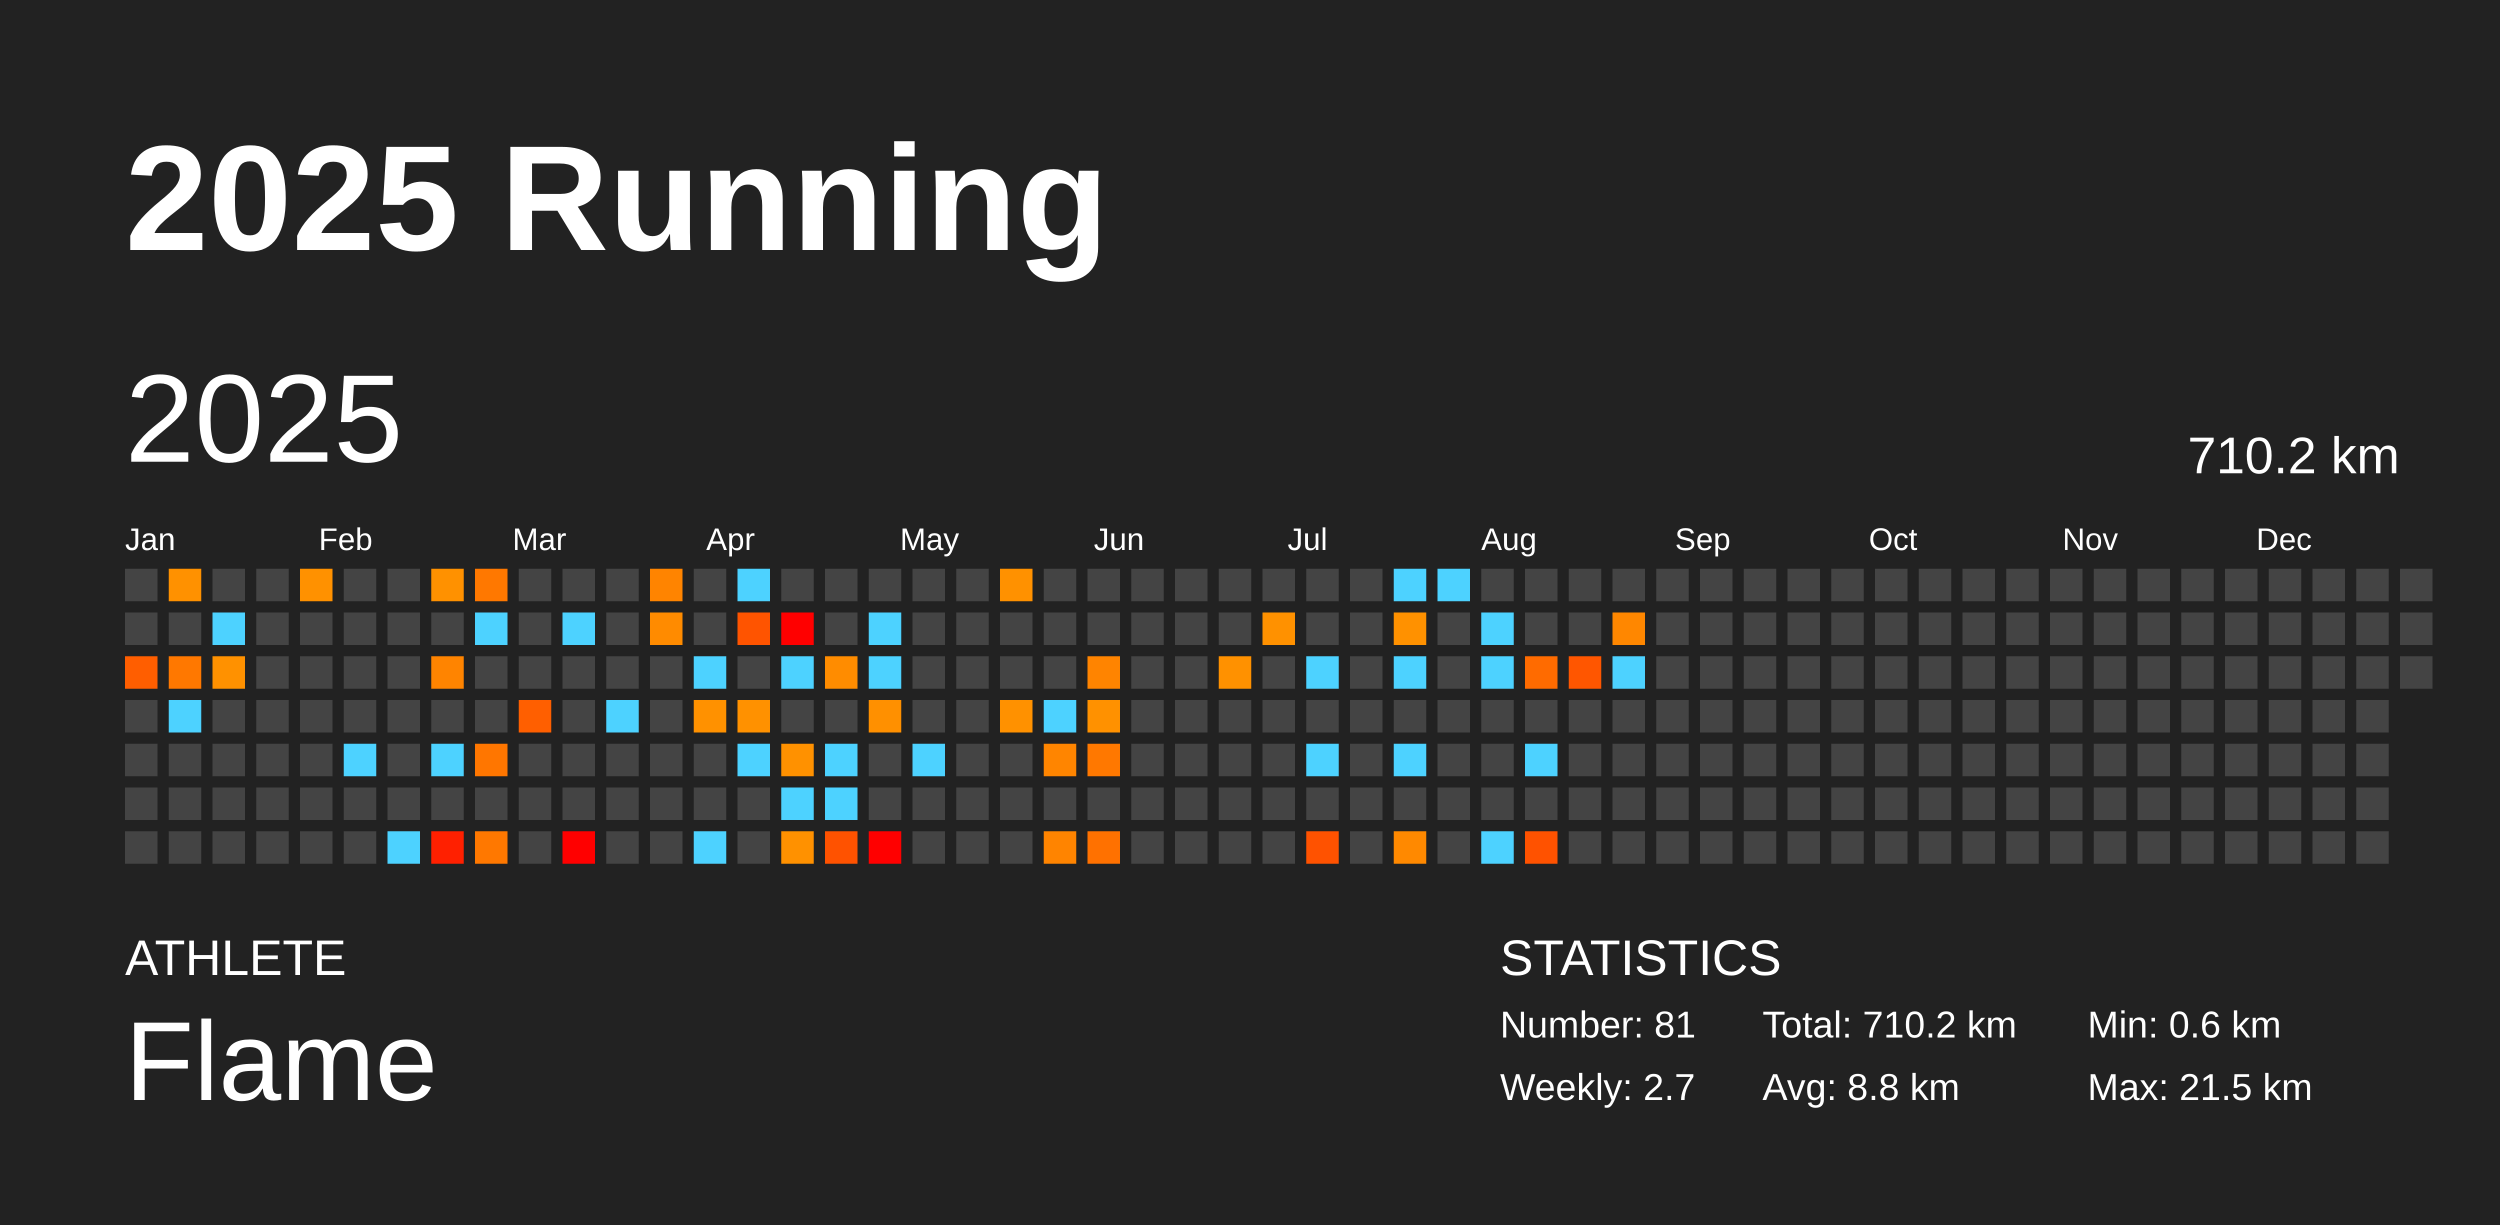
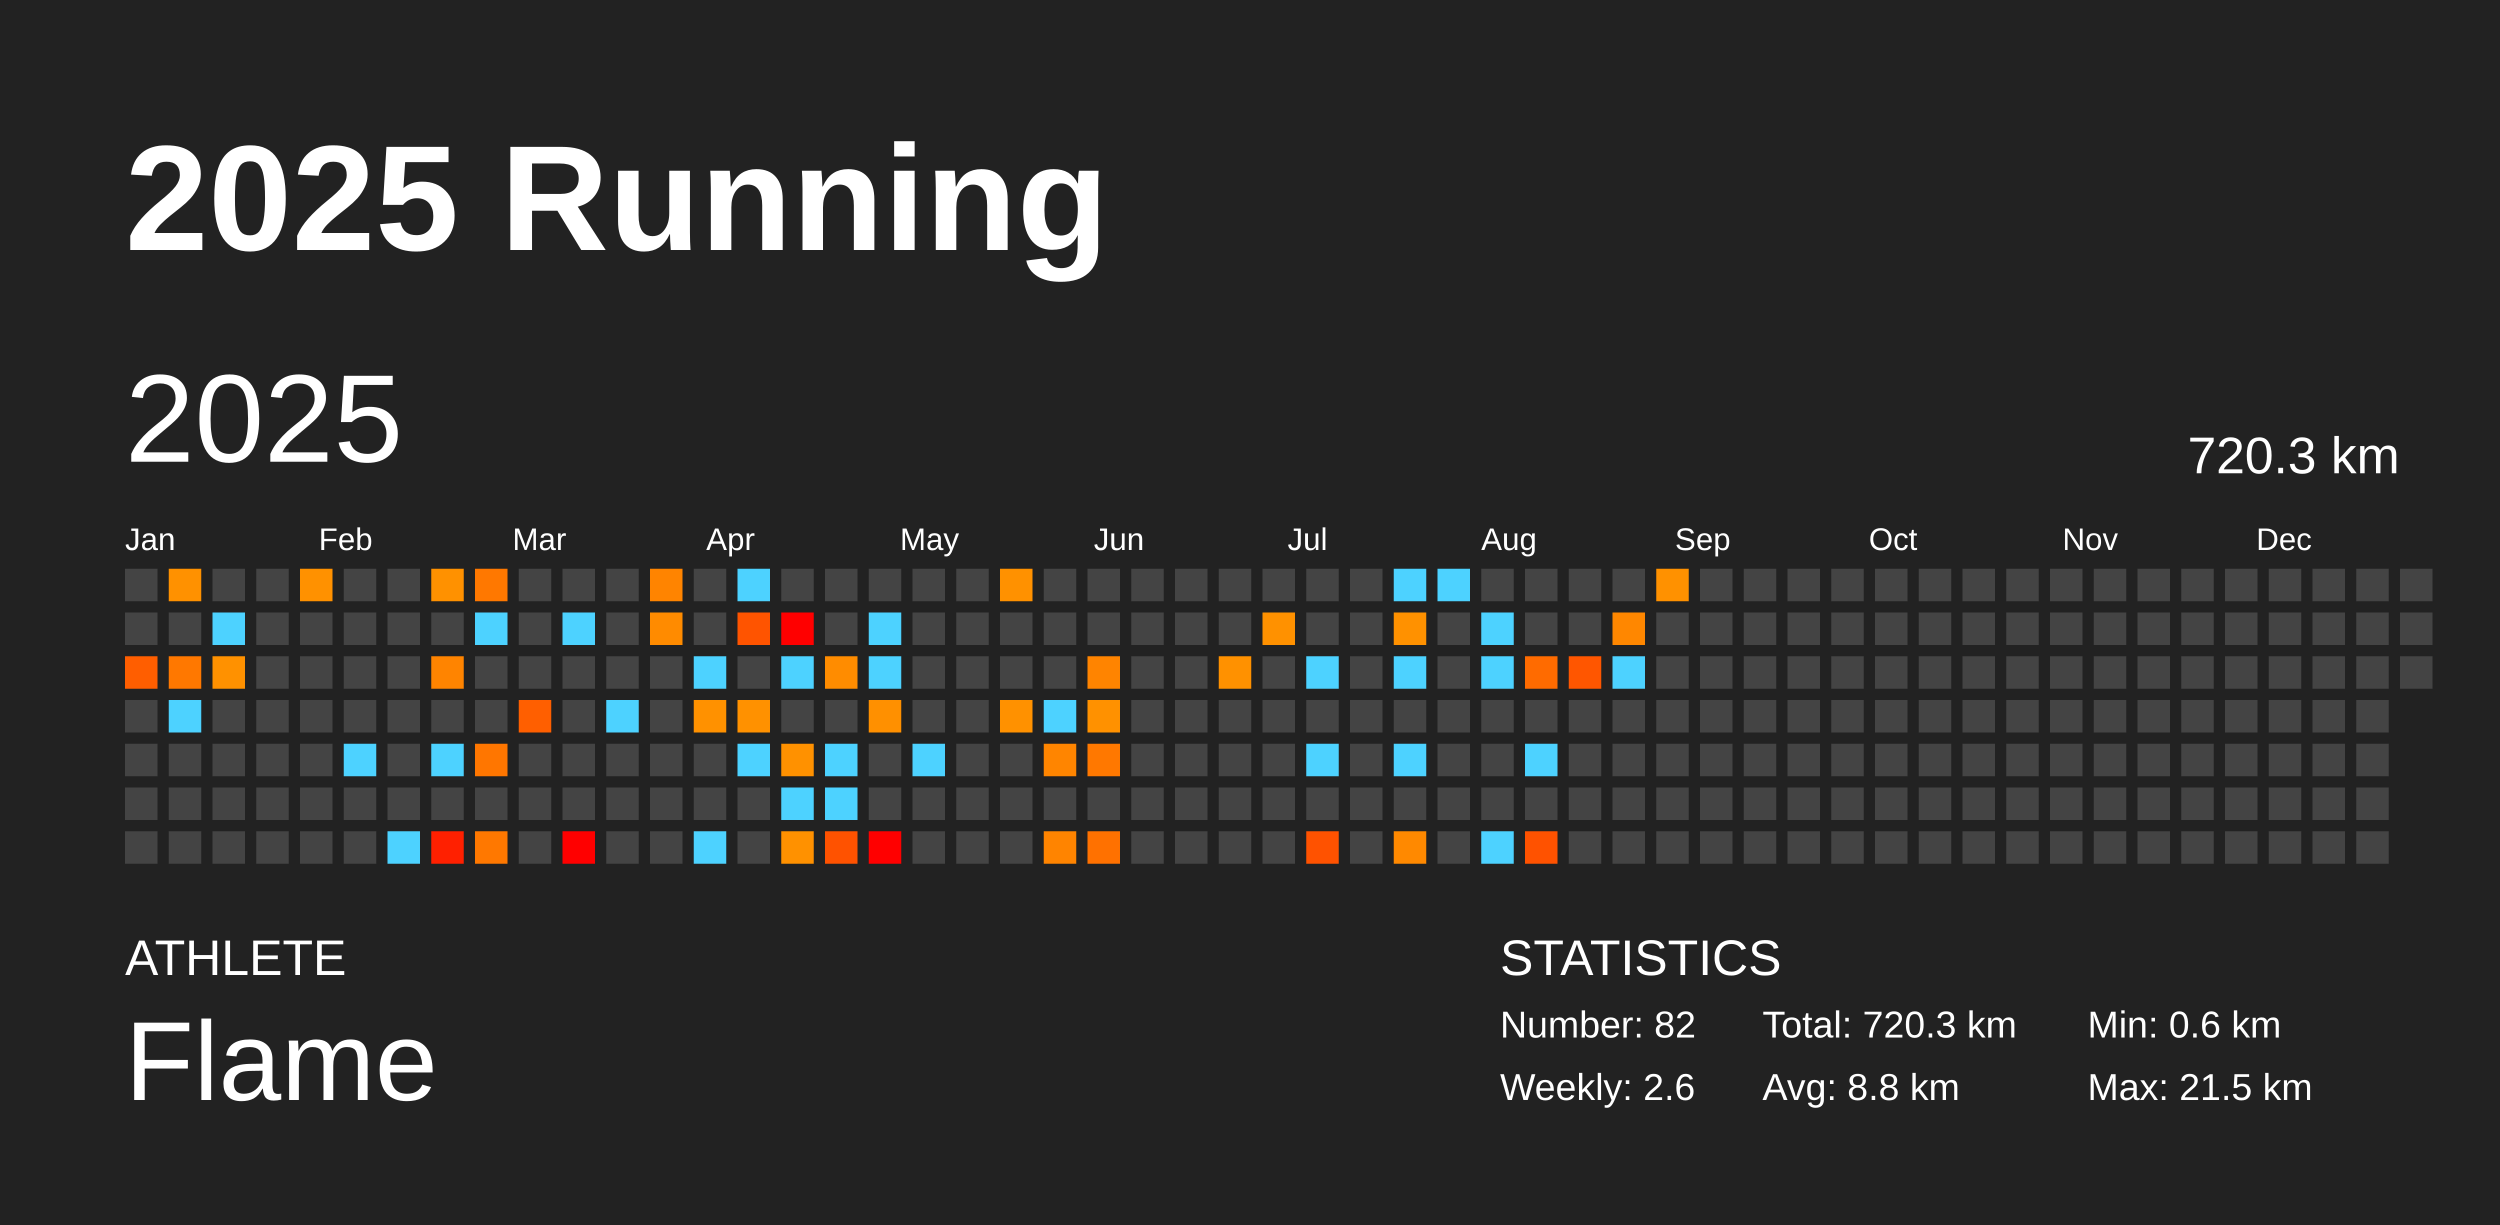
<svg xmlns="http://www.w3.org/2000/svg" baseProfile="full" height="98mm" version="1.1" viewBox="0,0,200,98" width="200mm">
  <defs />
  <rect fill="#222222" height="98" width="200" x="0" y="0" />
  <text fill="#FFFFFF" style="font-size:12px; font-family:Arial; font-weight:bold;" x="10" y="20">2025 Running</text>
  <text fill="#FFFFFF" style="font-size:4px; font-family:Arial" x="10" y="78">ATHLETE</text>
  <text fill="#FFFFFF" style="font-size:9px; font-family:Arial" x="10" y="88">Flame</text>
  <text fill="#FFFFFF" style="font-size:4px; font-family:Arial" x="120" y="78">STATISTICS</text>
-   <text fill="#FFFFFF" style="font-size:3px; font-family:Arial" x="120" y="83">Number: 81</text>
-   <text fill="#FFFFFF" style="font-size:3px; font-family:Arial" x="120" y="88">Weekly: 2.7</text>
-   <text fill="#FFFFFF" style="font-size:3px; font-family:Arial" x="141" y="83">Total: 710.2 km</text>
+   <text fill="#FFFFFF" style="font-size:3px; font-family:Arial" x="120" y="83">Number: 82</text>
+   <text fill="#FFFFFF" style="font-size:3px; font-family:Arial" x="120" y="88">Weekly: 2.6</text>
+   <text fill="#FFFFFF" style="font-size:3px; font-family:Arial" x="141" y="83">Total: 720.3 km</text>
  <text fill="#FFFFFF" style="font-size:3px; font-family:Arial" x="141" y="88">Avg: 8.8 km</text>
  <text fill="#FFFFFF" style="font-size:3px; font-family:Arial" x="167" y="83">Min: 0.6 km</text>
  <text fill="#FFFFFF" style="font-size:3px; font-family:Arial" x="167" y="88">Max: 21.5 km</text>
  <text dominant-baseline="hanging" fill="#FFFFFF" style="font-size:10.0px; font-family:Arial;" x="10" y="30">2025</text>
-   <text dominant-baseline="hanging" fill="#FFFFFF" style="font-size:4.125px; font-family:Arial;" x="175" y="35">710.2 km</text>
+   <text dominant-baseline="hanging" fill="#FFFFFF" style="font-size:4.125px; font-family:Arial;" x="175" y="35">720.3 km</text>
  <text fill="#FFFFFF" style="font-size:2.5px; font-family:Arial" x="10.0" y="44">Jan</text>
  <text fill="#FFFFFF" style="font-size:2.5px; font-family:Arial" x="25.5" y="44">Feb</text>
  <text fill="#FFFFFF" style="font-size:2.5px; font-family:Arial" x="41.0" y="44">Mar</text>
  <text fill="#FFFFFF" style="font-size:2.5px; font-family:Arial" x="56.5" y="44">Apr</text>
  <text fill="#FFFFFF" style="font-size:2.5px; font-family:Arial" x="72.0" y="44">May</text>
  <text fill="#FFFFFF" style="font-size:2.5px; font-family:Arial" x="87.5" y="44">Jun</text>
  <text fill="#FFFFFF" style="font-size:2.5px; font-family:Arial" x="103.0" y="44">Jul</text>
  <text fill="#FFFFFF" style="font-size:2.5px; font-family:Arial" x="118.5" y="44">Aug</text>
  <text fill="#FFFFFF" style="font-size:2.5px; font-family:Arial" x="134.0" y="44">Sep</text>
  <text fill="#FFFFFF" style="font-size:2.5px; font-family:Arial" x="149.5" y="44">Oct</text>
  <text fill="#FFFFFF" style="font-size:2.5px; font-family:Arial" x="165.0" y="44">Nov</text>
  <text fill="#FFFFFF" style="font-size:2.5px; font-family:Arial" x="180.5" y="44">Dec</text>
  <rect fill="#444444" height="2.6" width="2.6" x="10.0" y="45.5" />
  <rect fill="#444444" height="2.6" width="2.6" x="10.0" y="49.0" />
  <rect fill="#ff5e00" height="2.6" width="2.6" x="10.0" y="52.5" />
  <rect fill="#444444" height="2.6" width="2.6" x="10.0" y="56.0" />
  <rect fill="#444444" height="2.6" width="2.6" x="10.0" y="59.5" />
  <rect fill="#444444" height="2.6" width="2.6" x="10.0" y="63.0" />
  <rect fill="#444444" height="2.6" width="2.6" x="10.0" y="66.5" />
  <rect fill="#ff9100" height="2.6" width="2.6" x="13.5" y="45.5" />
  <rect fill="#444444" height="2.6" width="2.6" x="13.5" y="49.0" />
  <rect fill="#ff7800" height="2.6" width="2.6" x="13.5" y="52.5" />
  <rect fill="#4dd2ff" height="2.6" width="2.6" x="13.5" y="56.0" />
  <rect fill="#444444" height="2.6" width="2.6" x="13.5" y="59.5" />
  <rect fill="#444444" height="2.6" width="2.6" x="13.5" y="63.0" />
  <rect fill="#444444" height="2.6" width="2.6" x="13.5" y="66.5" />
  <rect fill="#444444" height="2.6" width="2.6" x="17.0" y="45.5" />
  <rect fill="#4dd2ff" height="2.6" width="2.6" x="17.0" y="49.0" />
  <rect fill="#ff9100" height="2.6" width="2.6" x="17.0" y="52.5" />
  <rect fill="#444444" height="2.6" width="2.6" x="17.0" y="56.0" />
  <rect fill="#444444" height="2.6" width="2.6" x="17.0" y="59.5" />
  <rect fill="#444444" height="2.6" width="2.6" x="17.0" y="63.0" />
  <rect fill="#444444" height="2.6" width="2.6" x="17.0" y="66.5" />
  <rect fill="#444444" height="2.6" width="2.6" x="20.5" y="45.5" />
  <rect fill="#444444" height="2.6" width="2.6" x="20.5" y="49.0" />
  <rect fill="#444444" height="2.6" width="2.6" x="20.5" y="52.5" />
  <rect fill="#444444" height="2.6" width="2.6" x="20.5" y="56.0" />
  <rect fill="#444444" height="2.6" width="2.6" x="20.5" y="59.5" />
  <rect fill="#444444" height="2.6" width="2.6" x="20.5" y="63.0" />
  <rect fill="#444444" height="2.6" width="2.6" x="20.5" y="66.5" />
  <rect fill="#ff9100" height="2.6" width="2.6" x="24.0" y="45.5" />
  <rect fill="#444444" height="2.6" width="2.6" x="24.0" y="49.0" />
  <rect fill="#444444" height="2.6" width="2.6" x="24.0" y="52.5" />
  <rect fill="#444444" height="2.6" width="2.6" x="24.0" y="56.0" />
  <rect fill="#444444" height="2.6" width="2.6" x="24.0" y="59.5" />
  <rect fill="#444444" height="2.6" width="2.6" x="24.0" y="63.0" />
  <rect fill="#444444" height="2.6" width="2.6" x="24.0" y="66.5" />
  <rect fill="#444444" height="2.6" width="2.6" x="27.5" y="45.5" />
  <rect fill="#444444" height="2.6" width="2.6" x="27.5" y="49.0" />
  <rect fill="#444444" height="2.6" width="2.6" x="27.5" y="52.5" />
  <rect fill="#444444" height="2.6" width="2.6" x="27.5" y="56.0" />
  <rect fill="#4dd2ff" height="2.6" width="2.6" x="27.5" y="59.5" />
  <rect fill="#444444" height="2.6" width="2.6" x="27.5" y="63.0" />
  <rect fill="#444444" height="2.6" width="2.6" x="27.5" y="66.5" />
  <rect fill="#444444" height="2.6" width="2.6" x="31.0" y="45.5" />
  <rect fill="#444444" height="2.6" width="2.6" x="31.0" y="49.0" />
  <rect fill="#444444" height="2.6" width="2.6" x="31.0" y="52.5" />
  <rect fill="#444444" height="2.6" width="2.6" x="31.0" y="56.0" />
  <rect fill="#444444" height="2.6" width="2.6" x="31.0" y="59.5" />
  <rect fill="#444444" height="2.6" width="2.6" x="31.0" y="63.0" />
  <rect fill="#4dd2ff" height="2.6" width="2.6" x="31.0" y="66.5" />
  <rect fill="#ff9100" height="2.6" width="2.6" x="34.5" y="45.5" />
  <rect fill="#444444" height="2.6" width="2.6" x="34.5" y="49.0" />
  <rect fill="#ff8400" height="2.6" width="2.6" x="34.5" y="52.5" />
  <rect fill="#444444" height="2.6" width="2.6" x="34.5" y="56.0" />
  <rect fill="#4dd2ff" height="2.6" width="2.6" x="34.5" y="59.5" />
  <rect fill="#444444" height="2.6" width="2.6" x="34.5" y="63.0" />
  <rect fill="#ff2000" height="2.6" width="2.6" x="34.5" y="66.5" />
  <rect fill="#ff7800" height="2.6" width="2.6" x="38.0" y="45.5" />
  <rect fill="#4dd2ff" height="2.6" width="2.6" x="38.0" y="49.0" />
  <rect fill="#444444" height="2.6" width="2.6" x="38.0" y="52.5" />
  <rect fill="#444444" height="2.6" width="2.6" x="38.0" y="56.0" />
  <rect fill="#ff7600" height="2.6" width="2.6" x="38.0" y="59.5" />
  <rect fill="#444444" height="2.6" width="2.6" x="38.0" y="63.0" />
  <rect fill="#ff7800" height="2.6" width="2.6" x="38.0" y="66.5" />
  <rect fill="#444444" height="2.6" width="2.6" x="41.5" y="45.5" />
  <rect fill="#444444" height="2.6" width="2.6" x="41.5" y="49.0" />
  <rect fill="#444444" height="2.6" width="2.6" x="41.5" y="52.5" />
  <rect fill="#ff5f00" height="2.6" width="2.6" x="41.5" y="56.0" />
  <rect fill="#444444" height="2.6" width="2.6" x="41.5" y="59.5" />
  <rect fill="#444444" height="2.6" width="2.6" x="41.5" y="63.0" />
  <rect fill="#444444" height="2.6" width="2.6" x="41.5" y="66.5" />
  <rect fill="#444444" height="2.6" width="2.6" x="45.0" y="45.5" />
  <rect fill="#4dd2ff" height="2.6" width="2.6" x="45.0" y="49.0" />
  <rect fill="#444444" height="2.6" width="2.6" x="45.0" y="52.5" />
  <rect fill="#444444" height="2.6" width="2.6" x="45.0" y="56.0" />
  <rect fill="#444444" height="2.6" width="2.6" x="45.0" y="59.5" />
  <rect fill="#444444" height="2.6" width="2.6" x="45.0" y="63.0" />
  <rect fill="red" height="2.6" width="2.6" x="45.0" y="66.5" />
  <rect fill="#444444" height="2.6" width="2.6" x="48.5" y="45.5" />
  <rect fill="#444444" height="2.6" width="2.6" x="48.5" y="49.0" />
  <rect fill="#444444" height="2.6" width="2.6" x="48.5" y="52.5" />
  <rect fill="#4dd2ff" height="2.6" width="2.6" x="48.5" y="56.0" />
  <rect fill="#444444" height="2.6" width="2.6" x="48.5" y="59.5" />
  <rect fill="#444444" height="2.6" width="2.6" x="48.5" y="63.0" />
  <rect fill="#444444" height="2.6" width="2.6" x="48.5" y="66.5" />
  <rect fill="#ff8400" height="2.6" width="2.6" x="52.0" y="45.5" />
  <rect fill="#ff8b00" height="2.6" width="2.6" x="52.0" y="49.0" />
  <rect fill="#444444" height="2.6" width="2.6" x="52.0" y="52.5" />
  <rect fill="#444444" height="2.6" width="2.6" x="52.0" y="56.0" />
  <rect fill="#444444" height="2.6" width="2.6" x="52.0" y="59.5" />
  <rect fill="#444444" height="2.6" width="2.6" x="52.0" y="63.0" />
  <rect fill="#444444" height="2.6" width="2.6" x="52.0" y="66.5" />
  <rect fill="#444444" height="2.6" width="2.6" x="55.5" y="45.5" />
  <rect fill="#444444" height="2.6" width="2.6" x="55.5" y="49.0" />
  <rect fill="#4dd2ff" height="2.6" width="2.6" x="55.5" y="52.5" />
  <rect fill="#ff9100" height="2.6" width="2.6" x="55.5" y="56.0" />
  <rect fill="#444444" height="2.6" width="2.6" x="55.5" y="59.5" />
  <rect fill="#444444" height="2.6" width="2.6" x="55.5" y="63.0" />
  <rect fill="#4dd2ff" height="2.6" width="2.6" x="55.5" y="66.5" />
  <rect fill="#4dd2ff" height="2.6" width="2.6" x="59.0" y="45.5" />
  <rect fill="#ff5400" height="2.6" width="2.6" x="59.0" y="49.0" />
  <rect fill="#444444" height="2.6" width="2.6" x="59.0" y="52.5" />
  <rect fill="#ff9100" height="2.6" width="2.6" x="59.0" y="56.0" />
  <rect fill="#4dd2ff" height="2.6" width="2.6" x="59.0" y="59.5" />
  <rect fill="#444444" height="2.6" width="2.6" x="59.0" y="63.0" />
  <rect fill="#444444" height="2.6" width="2.6" x="59.0" y="66.5" />
  <rect fill="#444444" height="2.6" width="2.6" x="62.5" y="45.5" />
  <rect fill="red" height="2.6" width="2.6" x="62.5" y="49.0" />
  <rect fill="#4dd2ff" height="2.6" width="2.6" x="62.5" y="52.5" />
  <rect fill="#444444" height="2.6" width="2.6" x="62.5" y="56.0" />
  <rect fill="#ff9100" height="2.6" width="2.6" x="62.5" y="59.5" />
  <rect fill="#4dd2ff" height="2.6" width="2.6" x="62.5" y="63.0" />
  <rect fill="#ff9100" height="2.6" width="2.6" x="62.5" y="66.5" />
  <rect fill="#444444" height="2.6" width="2.6" x="66.0" y="45.5" />
  <rect fill="#444444" height="2.6" width="2.6" x="66.0" y="49.0" />
  <rect fill="#ff8c00" height="2.6" width="2.6" x="66.0" y="52.5" />
  <rect fill="#444444" height="2.6" width="2.6" x="66.0" y="56.0" />
  <rect fill="#4dd2ff" height="2.6" width="2.6" x="66.0" y="59.5" />
  <rect fill="#4dd2ff" height="2.6" width="2.6" x="66.0" y="63.0" />
  <rect fill="#ff5200" height="2.6" width="2.6" x="66.0" y="66.5" />
  <rect fill="#444444" height="2.6" width="2.6" x="69.5" y="45.5" />
  <rect fill="#4dd2ff" height="2.6" width="2.6" x="69.5" y="49.0" />
  <rect fill="#4dd2ff" height="2.6" width="2.6" x="69.5" y="52.5" />
  <rect fill="#ff9000" height="2.6" width="2.6" x="69.5" y="56.0" />
  <rect fill="#444444" height="2.6" width="2.6" x="69.5" y="59.5" />
  <rect fill="#444444" height="2.6" width="2.6" x="69.5" y="63.0" />
  <rect fill="red" height="2.6" width="2.6" x="69.5" y="66.5" />
  <rect fill="#444444" height="2.6" width="2.6" x="73.0" y="45.5" />
  <rect fill="#444444" height="2.6" width="2.6" x="73.0" y="49.0" />
  <rect fill="#444444" height="2.6" width="2.6" x="73.0" y="52.5" />
  <rect fill="#444444" height="2.6" width="2.6" x="73.0" y="56.0" />
  <rect fill="#4dd2ff" height="2.6" width="2.6" x="73.0" y="59.5" />
  <rect fill="#444444" height="2.6" width="2.6" x="73.0" y="63.0" />
  <rect fill="#444444" height="2.6" width="2.6" x="73.0" y="66.5" />
  <rect fill="#444444" height="2.6" width="2.6" x="76.5" y="45.5" />
  <rect fill="#444444" height="2.6" width="2.6" x="76.5" y="49.0" />
  <rect fill="#444444" height="2.6" width="2.6" x="76.5" y="52.5" />
  <rect fill="#444444" height="2.6" width="2.6" x="76.5" y="56.0" />
  <rect fill="#444444" height="2.6" width="2.6" x="76.5" y="59.5" />
  <rect fill="#444444" height="2.6" width="2.6" x="76.5" y="63.0" />
  <rect fill="#444444" height="2.6" width="2.6" x="76.5" y="66.5" />
  <rect fill="#ff9100" height="2.6" width="2.6" x="80.0" y="45.5" />
  <rect fill="#444444" height="2.6" width="2.6" x="80.0" y="49.0" />
  <rect fill="#444444" height="2.6" width="2.6" x="80.0" y="52.5" />
  <rect fill="#ff9100" height="2.6" width="2.6" x="80.0" y="56.0" />
  <rect fill="#444444" height="2.6" width="2.6" x="80.0" y="59.5" />
  <rect fill="#444444" height="2.6" width="2.6" x="80.0" y="63.0" />
  <rect fill="#444444" height="2.6" width="2.6" x="80.0" y="66.5" />
  <rect fill="#444444" height="2.6" width="2.6" x="83.5" y="45.5" />
  <rect fill="#444444" height="2.6" width="2.6" x="83.5" y="49.0" />
  <rect fill="#444444" height="2.6" width="2.6" x="83.5" y="52.5" />
  <rect fill="#4dd2ff" height="2.6" width="2.6" x="83.5" y="56.0" />
  <rect fill="#ff8500" height="2.6" width="2.6" x="83.5" y="59.5" />
  <rect fill="#444444" height="2.6" width="2.6" x="83.5" y="63.0" />
  <rect fill="#ff8400" height="2.6" width="2.6" x="83.5" y="66.5" />
  <rect fill="#444444" height="2.6" width="2.6" x="87.0" y="45.5" />
  <rect fill="#444444" height="2.6" width="2.6" x="87.0" y="49.0" />
  <rect fill="#ff8400" height="2.6" width="2.6" x="87.0" y="52.5" />
  <rect fill="#ff9100" height="2.6" width="2.6" x="87.0" y="56.0" />
  <rect fill="#ff7800" height="2.6" width="2.6" x="87.0" y="59.5" />
  <rect fill="#444444" height="2.6" width="2.6" x="87.0" y="63.0" />
  <rect fill="#ff7100" height="2.6" width="2.6" x="87.0" y="66.5" />
  <rect fill="#444444" height="2.6" width="2.6" x="90.5" y="45.5" />
  <rect fill="#444444" height="2.6" width="2.6" x="90.5" y="49.0" />
  <rect fill="#444444" height="2.6" width="2.6" x="90.5" y="52.5" />
  <rect fill="#444444" height="2.6" width="2.6" x="90.5" y="56.0" />
  <rect fill="#444444" height="2.6" width="2.6" x="90.5" y="59.5" />
  <rect fill="#444444" height="2.6" width="2.6" x="90.5" y="63.0" />
  <rect fill="#444444" height="2.6" width="2.6" x="90.5" y="66.5" />
  <rect fill="#444444" height="2.6" width="2.6" x="94.0" y="45.5" />
  <rect fill="#444444" height="2.6" width="2.6" x="94.0" y="49.0" />
  <rect fill="#444444" height="2.6" width="2.6" x="94.0" y="52.5" />
  <rect fill="#444444" height="2.6" width="2.6" x="94.0" y="56.0" />
  <rect fill="#444444" height="2.6" width="2.6" x="94.0" y="59.5" />
  <rect fill="#444444" height="2.6" width="2.6" x="94.0" y="63.0" />
  <rect fill="#444444" height="2.6" width="2.6" x="94.0" y="66.5" />
  <rect fill="#444444" height="2.6" width="2.6" x="97.5" y="45.5" />
  <rect fill="#444444" height="2.6" width="2.6" x="97.5" y="49.0" />
  <rect fill="#ff9100" height="2.6" width="2.6" x="97.5" y="52.5" />
  <rect fill="#444444" height="2.6" width="2.6" x="97.5" y="56.0" />
  <rect fill="#444444" height="2.6" width="2.6" x="97.5" y="59.5" />
  <rect fill="#444444" height="2.6" width="2.6" x="97.5" y="63.0" />
  <rect fill="#444444" height="2.6" width="2.6" x="97.5" y="66.5" />
  <rect fill="#444444" height="2.6" width="2.6" x="101.0" y="45.5" />
  <rect fill="#ff9100" height="2.6" width="2.6" x="101.0" y="49.0" />
  <rect fill="#444444" height="2.6" width="2.6" x="101.0" y="52.5" />
  <rect fill="#444444" height="2.6" width="2.6" x="101.0" y="56.0" />
  <rect fill="#444444" height="2.6" width="2.6" x="101.0" y="59.5" />
  <rect fill="#444444" height="2.6" width="2.6" x="101.0" y="63.0" />
  <rect fill="#444444" height="2.6" width="2.6" x="101.0" y="66.5" />
  <rect fill="#444444" height="2.6" width="2.6" x="104.5" y="45.5" />
  <rect fill="#444444" height="2.6" width="2.6" x="104.5" y="49.0" />
  <rect fill="#4dd2ff" height="2.6" width="2.6" x="104.5" y="52.5" />
  <rect fill="#444444" height="2.6" width="2.6" x="104.5" y="56.0" />
  <rect fill="#4dd2ff" height="2.6" width="2.6" x="104.5" y="59.5" />
  <rect fill="#444444" height="2.6" width="2.6" x="104.5" y="63.0" />
  <rect fill="#ff5200" height="2.6" width="2.6" x="104.5" y="66.5" />
  <rect fill="#444444" height="2.6" width="2.6" x="108.0" y="45.5" />
  <rect fill="#444444" height="2.6" width="2.6" x="108.0" y="49.0" />
  <rect fill="#444444" height="2.6" width="2.6" x="108.0" y="52.5" />
  <rect fill="#444444" height="2.6" width="2.6" x="108.0" y="56.0" />
  <rect fill="#444444" height="2.6" width="2.6" x="108.0" y="59.5" />
  <rect fill="#444444" height="2.6" width="2.6" x="108.0" y="63.0" />
  <rect fill="#444444" height="2.6" width="2.6" x="108.0" y="66.5" />
  <rect fill="#4dd2ff" height="2.6" width="2.6" x="111.5" y="45.5" />
  <rect fill="#ff9100" height="2.6" width="2.6" x="111.5" y="49.0" />
  <rect fill="#4dd2ff" height="2.6" width="2.6" x="111.5" y="52.5" />
  <rect fill="#444444" height="2.6" width="2.6" x="111.5" y="56.0" />
  <rect fill="#4dd2ff" height="2.6" width="2.6" x="111.5" y="59.5" />
  <rect fill="#444444" height="2.6" width="2.6" x="111.5" y="63.0" />
  <rect fill="#ff8900" height="2.6" width="2.6" x="111.5" y="66.5" />
  <rect fill="#4dd2ff" height="2.6" width="2.6" x="115.0" y="45.5" />
  <rect fill="#444444" height="2.6" width="2.6" x="115.0" y="49.0" />
  <rect fill="#444444" height="2.6" width="2.6" x="115.0" y="52.5" />
  <rect fill="#444444" height="2.6" width="2.6" x="115.0" y="56.0" />
  <rect fill="#444444" height="2.6" width="2.6" x="115.0" y="59.5" />
  <rect fill="#444444" height="2.6" width="2.6" x="115.0" y="63.0" />
  <rect fill="#444444" height="2.6" width="2.6" x="115.0" y="66.5" />
  <rect fill="#444444" height="2.6" width="2.6" x="118.5" y="45.5" />
  <rect fill="#4dd2ff" height="2.6" width="2.6" x="118.5" y="49.0" />
  <rect fill="#4dd2ff" height="2.6" width="2.6" x="118.5" y="52.5" />
  <rect fill="#444444" height="2.6" width="2.6" x="118.5" y="56.0" />
  <rect fill="#444444" height="2.6" width="2.6" x="118.5" y="59.5" />
  <rect fill="#444444" height="2.6" width="2.6" x="118.5" y="63.0" />
  <rect fill="#4dd2ff" height="2.6" width="2.6" x="118.5" y="66.5" />
  <rect fill="#444444" height="2.6" width="2.6" x="122.0" y="45.5" />
  <rect fill="#444444" height="2.6" width="2.6" x="122.0" y="49.0" />
  <rect fill="#ff6b00" height="2.6" width="2.6" x="122.0" y="52.5" />
  <rect fill="#444444" height="2.6" width="2.6" x="122.0" y="56.0" />
  <rect fill="#4dd2ff" height="2.6" width="2.6" x="122.0" y="59.5" />
  <rect fill="#444444" height="2.6" width="2.6" x="122.0" y="63.0" />
  <rect fill="#ff5200" height="2.6" width="2.6" x="122.0" y="66.5" />
  <rect fill="#444444" height="2.6" width="2.6" x="125.5" y="45.5" />
  <rect fill="#444444" height="2.6" width="2.6" x="125.5" y="49.0" />
  <rect fill="#ff5600" height="2.6" width="2.6" x="125.5" y="52.5" />
  <rect fill="#444444" height="2.6" width="2.6" x="125.5" y="56.0" />
  <rect fill="#444444" height="2.6" width="2.6" x="125.5" y="59.5" />
  <rect fill="#444444" height="2.6" width="2.6" x="125.5" y="63.0" />
  <rect fill="#444444" height="2.6" width="2.6" x="125.5" y="66.5" />
  <rect fill="#444444" height="2.6" width="2.6" x="129.0" y="45.5" />
  <rect fill="#ff8700" height="2.6" width="2.6" x="129.0" y="49.0" />
  <rect fill="#4dd2ff" height="2.6" width="2.6" x="129.0" y="52.5" />
  <rect fill="#444444" height="2.6" width="2.6" x="129.0" y="56.0" />
  <rect fill="#444444" height="2.6" width="2.6" x="129.0" y="59.5" />
  <rect fill="#444444" height="2.6" width="2.6" x="129.0" y="63.0" />
  <rect fill="#444444" height="2.6" width="2.6" x="129.0" y="66.5" />
-   <rect fill="#444444" height="2.6" width="2.6" x="132.5" y="45.5" />
+   <rect fill="#ff9100" height="2.6" width="2.6" x="132.5" y="45.5" />
  <rect fill="#444444" height="2.6" width="2.6" x="132.5" y="49.0" />
  <rect fill="#444444" height="2.6" width="2.6" x="132.5" y="52.5" />
  <rect fill="#444444" height="2.6" width="2.6" x="132.5" y="56.0" />
  <rect fill="#444444" height="2.6" width="2.6" x="132.5" y="59.5" />
  <rect fill="#444444" height="2.6" width="2.6" x="132.5" y="63.0" />
  <rect fill="#444444" height="2.6" width="2.6" x="132.5" y="66.5" />
  <rect fill="#444444" height="2.6" width="2.6" x="136.0" y="45.5" />
  <rect fill="#444444" height="2.6" width="2.6" x="136.0" y="49.0" />
  <rect fill="#444444" height="2.6" width="2.6" x="136.0" y="52.5" />
  <rect fill="#444444" height="2.6" width="2.6" x="136.0" y="56.0" />
  <rect fill="#444444" height="2.6" width="2.6" x="136.0" y="59.5" />
  <rect fill="#444444" height="2.6" width="2.6" x="136.0" y="63.0" />
  <rect fill="#444444" height="2.6" width="2.6" x="136.0" y="66.5" />
  <rect fill="#444444" height="2.6" width="2.6" x="139.5" y="45.5" />
  <rect fill="#444444" height="2.6" width="2.6" x="139.5" y="49.0" />
  <rect fill="#444444" height="2.6" width="2.6" x="139.5" y="52.5" />
  <rect fill="#444444" height="2.6" width="2.6" x="139.5" y="56.0" />
  <rect fill="#444444" height="2.6" width="2.6" x="139.5" y="59.5" />
  <rect fill="#444444" height="2.6" width="2.6" x="139.5" y="63.0" />
  <rect fill="#444444" height="2.6" width="2.6" x="139.5" y="66.5" />
  <rect fill="#444444" height="2.6" width="2.6" x="143.0" y="45.5" />
  <rect fill="#444444" height="2.6" width="2.6" x="143.0" y="49.0" />
  <rect fill="#444444" height="2.6" width="2.6" x="143.0" y="52.5" />
  <rect fill="#444444" height="2.6" width="2.6" x="143.0" y="56.0" />
  <rect fill="#444444" height="2.6" width="2.6" x="143.0" y="59.5" />
  <rect fill="#444444" height="2.6" width="2.6" x="143.0" y="63.0" />
  <rect fill="#444444" height="2.6" width="2.6" x="143.0" y="66.5" />
  <rect fill="#444444" height="2.6" width="2.6" x="146.5" y="45.5" />
  <rect fill="#444444" height="2.6" width="2.6" x="146.5" y="49.0" />
  <rect fill="#444444" height="2.6" width="2.6" x="146.5" y="52.5" />
  <rect fill="#444444" height="2.6" width="2.6" x="146.5" y="56.0" />
  <rect fill="#444444" height="2.6" width="2.6" x="146.5" y="59.5" />
  <rect fill="#444444" height="2.6" width="2.6" x="146.5" y="63.0" />
  <rect fill="#444444" height="2.6" width="2.6" x="146.5" y="66.5" />
  <rect fill="#444444" height="2.6" width="2.6" x="150.0" y="45.5" />
  <rect fill="#444444" height="2.6" width="2.6" x="150.0" y="49.0" />
  <rect fill="#444444" height="2.6" width="2.6" x="150.0" y="52.5" />
  <rect fill="#444444" height="2.6" width="2.6" x="150.0" y="56.0" />
  <rect fill="#444444" height="2.6" width="2.6" x="150.0" y="59.5" />
  <rect fill="#444444" height="2.6" width="2.6" x="150.0" y="63.0" />
  <rect fill="#444444" height="2.6" width="2.6" x="150.0" y="66.5" />
  <rect fill="#444444" height="2.6" width="2.6" x="153.5" y="45.5" />
  <rect fill="#444444" height="2.6" width="2.6" x="153.5" y="49.0" />
  <rect fill="#444444" height="2.6" width="2.6" x="153.5" y="52.5" />
  <rect fill="#444444" height="2.6" width="2.6" x="153.5" y="56.0" />
  <rect fill="#444444" height="2.6" width="2.6" x="153.5" y="59.5" />
  <rect fill="#444444" height="2.6" width="2.6" x="153.5" y="63.0" />
  <rect fill="#444444" height="2.6" width="2.6" x="153.5" y="66.5" />
  <rect fill="#444444" height="2.6" width="2.6" x="157.0" y="45.5" />
  <rect fill="#444444" height="2.6" width="2.6" x="157.0" y="49.0" />
  <rect fill="#444444" height="2.6" width="2.6" x="157.0" y="52.5" />
  <rect fill="#444444" height="2.6" width="2.6" x="157.0" y="56.0" />
  <rect fill="#444444" height="2.6" width="2.6" x="157.0" y="59.5" />
  <rect fill="#444444" height="2.6" width="2.6" x="157.0" y="63.0" />
  <rect fill="#444444" height="2.6" width="2.6" x="157.0" y="66.5" />
  <rect fill="#444444" height="2.6" width="2.6" x="160.5" y="45.5" />
  <rect fill="#444444" height="2.6" width="2.6" x="160.5" y="49.0" />
  <rect fill="#444444" height="2.6" width="2.6" x="160.5" y="52.5" />
  <rect fill="#444444" height="2.6" width="2.6" x="160.5" y="56.0" />
  <rect fill="#444444" height="2.6" width="2.6" x="160.5" y="59.5" />
  <rect fill="#444444" height="2.6" width="2.6" x="160.5" y="63.0" />
  <rect fill="#444444" height="2.6" width="2.6" x="160.5" y="66.5" />
  <rect fill="#444444" height="2.6" width="2.6" x="164.0" y="45.5" />
  <rect fill="#444444" height="2.6" width="2.6" x="164.0" y="49.0" />
  <rect fill="#444444" height="2.6" width="2.6" x="164.0" y="52.5" />
  <rect fill="#444444" height="2.6" width="2.6" x="164.0" y="56.0" />
  <rect fill="#444444" height="2.6" width="2.6" x="164.0" y="59.5" />
  <rect fill="#444444" height="2.6" width="2.6" x="164.0" y="63.0" />
  <rect fill="#444444" height="2.6" width="2.6" x="164.0" y="66.5" />
  <rect fill="#444444" height="2.6" width="2.6" x="167.5" y="45.5" />
  <rect fill="#444444" height="2.6" width="2.6" x="167.5" y="49.0" />
  <rect fill="#444444" height="2.6" width="2.6" x="167.5" y="52.5" />
  <rect fill="#444444" height="2.6" width="2.6" x="167.5" y="56.0" />
  <rect fill="#444444" height="2.6" width="2.6" x="167.5" y="59.5" />
  <rect fill="#444444" height="2.6" width="2.6" x="167.5" y="63.0" />
  <rect fill="#444444" height="2.6" width="2.6" x="167.5" y="66.5" />
  <rect fill="#444444" height="2.6" width="2.6" x="171.0" y="45.5" />
  <rect fill="#444444" height="2.6" width="2.6" x="171.0" y="49.0" />
  <rect fill="#444444" height="2.6" width="2.6" x="171.0" y="52.5" />
  <rect fill="#444444" height="2.6" width="2.6" x="171.0" y="56.0" />
  <rect fill="#444444" height="2.6" width="2.6" x="171.0" y="59.5" />
  <rect fill="#444444" height="2.6" width="2.6" x="171.0" y="63.0" />
  <rect fill="#444444" height="2.6" width="2.6" x="171.0" y="66.5" />
  <rect fill="#444444" height="2.6" width="2.6" x="174.5" y="45.5" />
  <rect fill="#444444" height="2.6" width="2.6" x="174.5" y="49.0" />
  <rect fill="#444444" height="2.6" width="2.6" x="174.5" y="52.5" />
  <rect fill="#444444" height="2.6" width="2.6" x="174.5" y="56.0" />
  <rect fill="#444444" height="2.6" width="2.6" x="174.5" y="59.5" />
  <rect fill="#444444" height="2.6" width="2.6" x="174.5" y="63.0" />
  <rect fill="#444444" height="2.6" width="2.6" x="174.5" y="66.5" />
  <rect fill="#444444" height="2.6" width="2.6" x="178.0" y="45.5" />
  <rect fill="#444444" height="2.6" width="2.6" x="178.0" y="49.0" />
  <rect fill="#444444" height="2.6" width="2.6" x="178.0" y="52.5" />
  <rect fill="#444444" height="2.6" width="2.6" x="178.0" y="56.0" />
  <rect fill="#444444" height="2.6" width="2.6" x="178.0" y="59.5" />
  <rect fill="#444444" height="2.6" width="2.6" x="178.0" y="63.0" />
  <rect fill="#444444" height="2.6" width="2.6" x="178.0" y="66.5" />
  <rect fill="#444444" height="2.6" width="2.6" x="181.5" y="45.5" />
  <rect fill="#444444" height="2.6" width="2.6" x="181.5" y="49.0" />
  <rect fill="#444444" height="2.6" width="2.6" x="181.5" y="52.5" />
  <rect fill="#444444" height="2.6" width="2.6" x="181.5" y="56.0" />
  <rect fill="#444444" height="2.6" width="2.6" x="181.5" y="59.5" />
  <rect fill="#444444" height="2.6" width="2.6" x="181.5" y="63.0" />
  <rect fill="#444444" height="2.6" width="2.6" x="181.5" y="66.5" />
  <rect fill="#444444" height="2.6" width="2.6" x="185.0" y="45.5" />
  <rect fill="#444444" height="2.6" width="2.6" x="185.0" y="49.0" />
  <rect fill="#444444" height="2.6" width="2.6" x="185.0" y="52.5" />
  <rect fill="#444444" height="2.6" width="2.6" x="185.0" y="56.0" />
  <rect fill="#444444" height="2.6" width="2.6" x="185.0" y="59.5" />
  <rect fill="#444444" height="2.6" width="2.6" x="185.0" y="63.0" />
  <rect fill="#444444" height="2.6" width="2.6" x="185.0" y="66.5" />
  <rect fill="#444444" height="2.6" width="2.6" x="188.5" y="45.5" />
  <rect fill="#444444" height="2.6" width="2.6" x="188.5" y="49.0" />
  <rect fill="#444444" height="2.6" width="2.6" x="188.5" y="52.5" />
  <rect fill="#444444" height="2.6" width="2.6" x="188.5" y="56.0" />
  <rect fill="#444444" height="2.6" width="2.6" x="188.5" y="59.5" />
  <rect fill="#444444" height="2.6" width="2.6" x="188.5" y="63.0" />
  <rect fill="#444444" height="2.6" width="2.6" x="188.5" y="66.5" />
  <rect fill="#444444" height="2.6" width="2.6" x="192.0" y="45.5" />
  <rect fill="#444444" height="2.6" width="2.6" x="192.0" y="49.0" />
  <rect fill="#444444" height="2.6" width="2.6" x="192.0" y="52.5" />
</svg>
